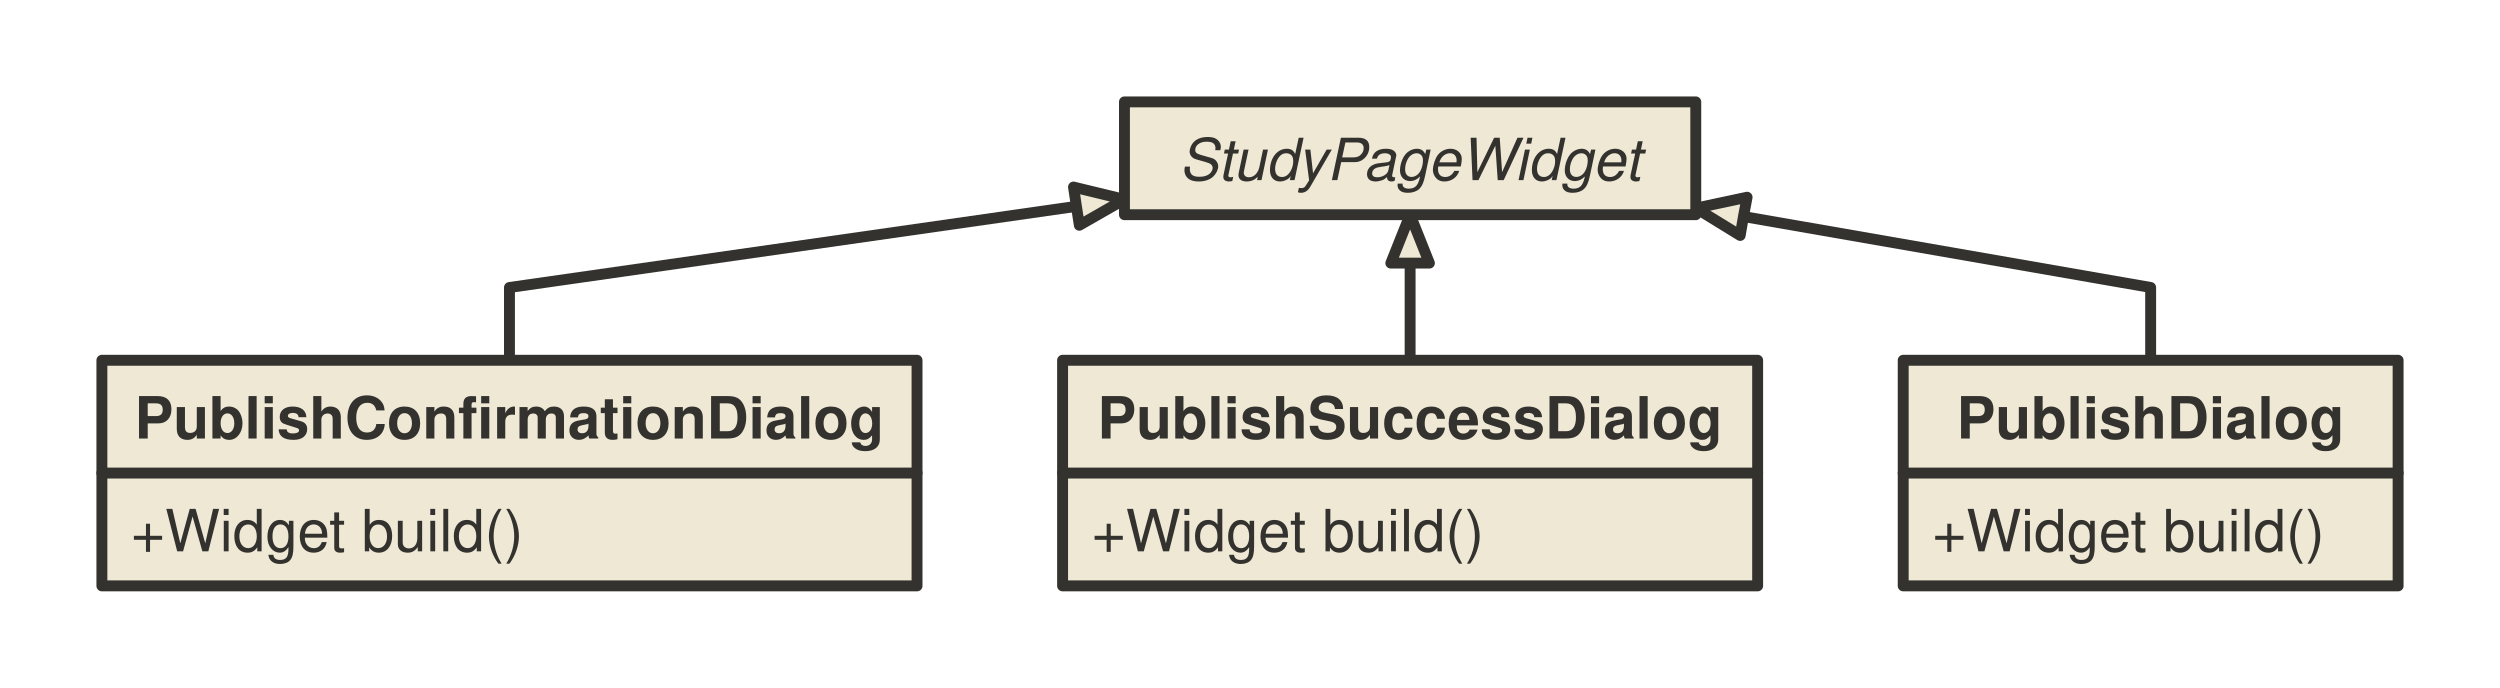
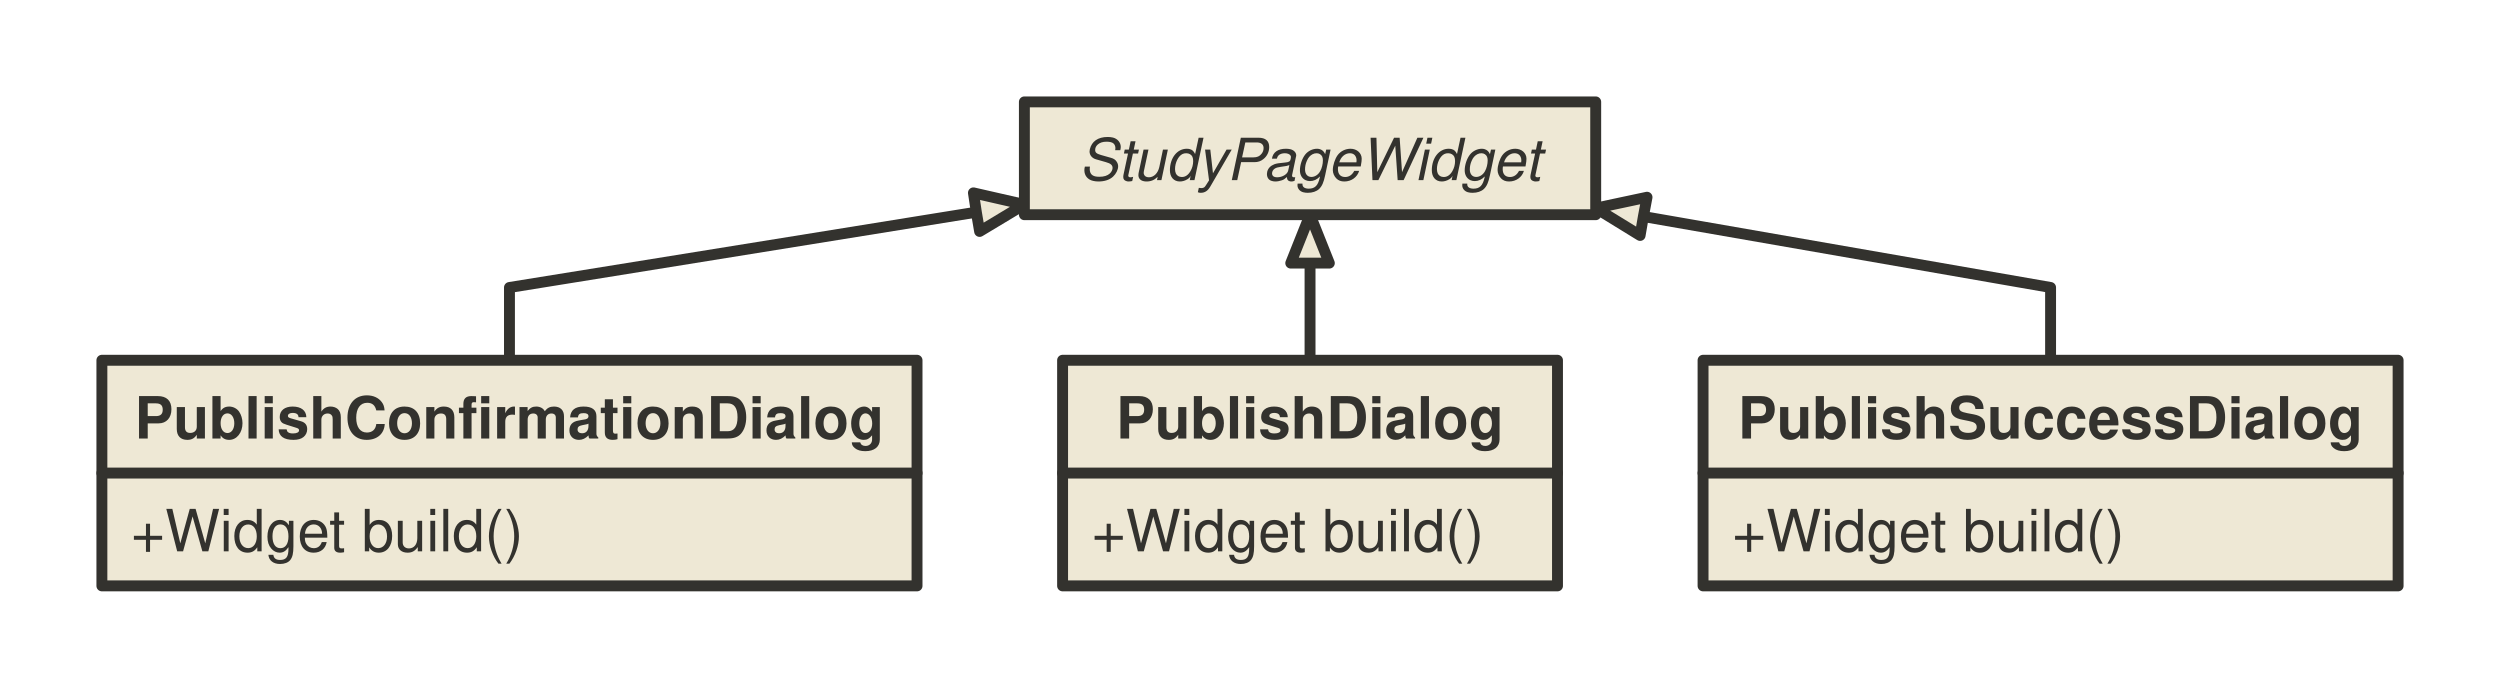
<svg xmlns="http://www.w3.org/2000/svg" version="1.1" baseProfile="full" width="687.0" height="189.0" viewbox="0 0 687 189">
  <g stroke-width="1.0" text-align="left" font="12pt Helvetica, Arial, sans-serif" font-size="12pt" font-family="Helvetica" font-weight="normal" font-style="normal">
    <g font-family="Helvetica" font-size="12pt" font-weight="bold" font-style="normal" stroke-width="3.0" stroke-linejoin="round" stroke-linecap="round" stroke="#33322E">
      <g stroke="transparent" fill="transparent">
        <rect x="0.0" y="0.0" height="189.0" width="687.0" stroke="none" />
      </g>
      <g transform="translate(8, 8)" fill="#33322E">
        <g transform="translate(20, 20)" fill="#eee8d5" font-family="Helvetica" font-size="12pt" font-weight="normal" font-style="normal">
-           <path d="M267.8 28.7 L112 51 L112 71 L112.0 71.0 " fill="none" />
-           <path d="M268.6 33.9 L267.8 28.7 L267.0 23.4 L281.0 26.8 Z" />
-           <path d="M359.5 44.3 L359.5 51 L359.5 71 L359.5 71.0 " fill="none" />
-           <path d="M364.8 44.3 L359.5 44.3 L354.2 44.3 L359.5 31.0 Z" />
-           <path d="M451.1 31.5 L563 51 L563 71 L563.0 71.0 " fill="none" />
-           <path d="M452.1 26.2 L451.1 31.5 L450.2 36.7 L438.0 29.2 Z" />
+           <path d="M240.3 30.3 L112 51 L112 71 L112.0 71.0 " fill="none" />
+           <path d="M241.2 35.6 L240.3 30.3 L239.5 25.0 L253.5 28.2 Z" />
+           <path d="M332.0 44.3 L332 51 L332 71 L332.0 71.0 " fill="none" />
+           <path d="M337.3 44.3 L332.0 44.3 L326.7 44.3 L332.0 31.0 Z" />
+           <path d="M423.6 31.5 L535.5 51 L535.5 71 L535.5 71.0 " fill="none" />
+           <path d="M424.6 26.2 L423.6 31.5 L422.7 36.7 L410.5 29.2 Z" />
          <g data-name="PublishConfirmationDialog">
            <g fill="#eee8d5" stroke="#33322E" data-name="PublishConfirmationDialog">
              <rect x="0.0" y="71.0" height="62.0" width="224.0" data-name="PublishConfirmationDialog" />
              <path d="M0.0 102.0 L224.0 102.0" fill="none" data-name="PublishConfirmationDialog" />
            </g>
            <g transform="translate(0, 71)" font-family="Helvetica" font-size="12pt" font-weight="bold" font-style="normal" data-name="PublishConfirmationDialog">
              <g transform="translate(8, 8)" fill="#33322E" text-align="center" data-name="PublishConfirmationDialog">
                <text x="104.0" y="13.5" stroke="none" text-anchor="middle" data-name="PublishConfirmationDialog">PublishConfirmationDialog</text>
              </g>
            </g>
            <g transform="translate(0, 102)" font-family="Helvetica" font-size="12pt" font-weight="normal" font-style="normal" data-name="PublishConfirmationDialog">
              <g transform="translate(8, 8)" fill="#33322E" text-align="left" data-name="PublishConfirmationDialog">
                <text x="0.0" y="13.5" stroke="none" data-name="PublishConfirmationDialog">+Widget build()</text>
              </g>
            </g>
          </g>
          <g data-name="StudyPageWidget">
            <g fill="#eee8d5" stroke="#33322E" data-name="StudyPageWidget">
-               <rect x="281.0" y="0.0" height="31.0" width="157.0" data-name="StudyPageWidget" />
+               <rect x="253.5" y="0.0" height="31.0" width="157.0" data-name="StudyPageWidget" />
            </g>
-             <g transform="translate(281, 0)" font-family="Helvetica" font-size="12pt" font-weight="normal" font-style="italic" data-name="StudyPageWidget">
+             <g transform="translate(253.5, 0)" font-family="Helvetica" font-size="12pt" font-weight="normal" font-style="italic" data-name="StudyPageWidget">
              <g transform="translate(8, 8)" fill="#33322E" text-align="center" data-name="StudyPageWidget">
                <text x="70.5" y="13.5" stroke="none" text-anchor="middle" data-name="StudyPageWidget">StudyPageWidget</text>
              </g>
            </g>
          </g>
+           <g data-name="PublishDialog">
+             <g fill="#eee8d5" stroke="#33322E" data-name="PublishDialog">
+               <rect x="264.0" y="71.0" height="62.0" width="136.0" data-name="PublishDialog" />
+               <path d="M264.0 102.0 L400.0 102.0" fill="none" data-name="PublishDialog" />
+             </g>
+             <g transform="translate(264, 71)" font-family="Helvetica" font-size="12pt" font-weight="bold" font-style="normal" data-name="PublishDialog">
+               <g transform="translate(8, 8)" fill="#33322E" text-align="center" data-name="PublishDialog">
+                 <text x="60.0" y="13.5" stroke="none" text-anchor="middle" data-name="PublishDialog">PublishDialog</text>
+               </g>
+             </g>
+             <g transform="translate(264, 102)" font-family="Helvetica" font-size="12pt" font-weight="normal" font-style="normal" data-name="PublishDialog">
+               <g transform="translate(8, 8)" fill="#33322E" text-align="left" data-name="PublishDialog">
+                 <text x="0.0" y="13.5" stroke="none" data-name="PublishDialog">+Widget build()</text>
+               </g>
+             </g>
+           </g>
          <g data-name="PublishSuccessDialog">
            <g fill="#eee8d5" stroke="#33322E" data-name="PublishSuccessDialog">
-               <rect x="264.0" y="71.0" height="62.0" width="191.0" data-name="PublishSuccessDialog" />
-               <path d="M264.0 102.0 L455.0 102.0" fill="none" data-name="PublishSuccessDialog" />
+               <rect x="440.0" y="71.0" height="62.0" width="191.0" data-name="PublishSuccessDialog" />
+               <path d="M440.0 102.0 L631.0 102.0" fill="none" data-name="PublishSuccessDialog" />
            </g>
-             <g transform="translate(264, 71)" font-family="Helvetica" font-size="12pt" font-weight="bold" font-style="normal" data-name="PublishSuccessDialog">
+             <g transform="translate(440, 71)" font-family="Helvetica" font-size="12pt" font-weight="bold" font-style="normal" data-name="PublishSuccessDialog">
              <g transform="translate(8, 8)" fill="#33322E" text-align="center" data-name="PublishSuccessDialog">
                <text x="87.5" y="13.5" stroke="none" text-anchor="middle" data-name="PublishSuccessDialog">PublishSuccessDialog</text>
              </g>
            </g>
-             <g transform="translate(264, 102)" font-family="Helvetica" font-size="12pt" font-weight="normal" font-style="normal" data-name="PublishSuccessDialog">
+             <g transform="translate(440, 102)" font-family="Helvetica" font-size="12pt" font-weight="normal" font-style="normal" data-name="PublishSuccessDialog">
              <g transform="translate(8, 8)" fill="#33322E" text-align="left" data-name="PublishSuccessDialog">
                <text x="0.0" y="13.5" stroke="none" data-name="PublishSuccessDialog">+Widget build()</text>
-               </g>
-             </g>
-           </g>
-           <g data-name="PublishDialog">
-             <g fill="#eee8d5" stroke="#33322E" data-name="PublishDialog">
-               <rect x="495.0" y="71.0" height="62.0" width="136.0" data-name="PublishDialog" />
-               <path d="M495.0 102.0 L631.0 102.0" fill="none" data-name="PublishDialog" />
-             </g>
-             <g transform="translate(495, 71)" font-family="Helvetica" font-size="12pt" font-weight="bold" font-style="normal" data-name="PublishDialog">
-               <g transform="translate(8, 8)" fill="#33322E" text-align="center" data-name="PublishDialog">
-                 <text x="60.0" y="13.5" stroke="none" text-anchor="middle" data-name="PublishDialog">PublishDialog</text>
-               </g>
-             </g>
-             <g transform="translate(495, 102)" font-family="Helvetica" font-size="12pt" font-weight="normal" font-style="normal" data-name="PublishDialog">
-               <g transform="translate(8, 8)" fill="#33322E" text-align="left" data-name="PublishDialog">
-                 <text x="0.0" y="13.5" stroke="none" data-name="PublishDialog">+Widget build()</text>
              </g>
            </g>
          </g>
        </g>
      </g>
    </g>
  </g>
</svg>
